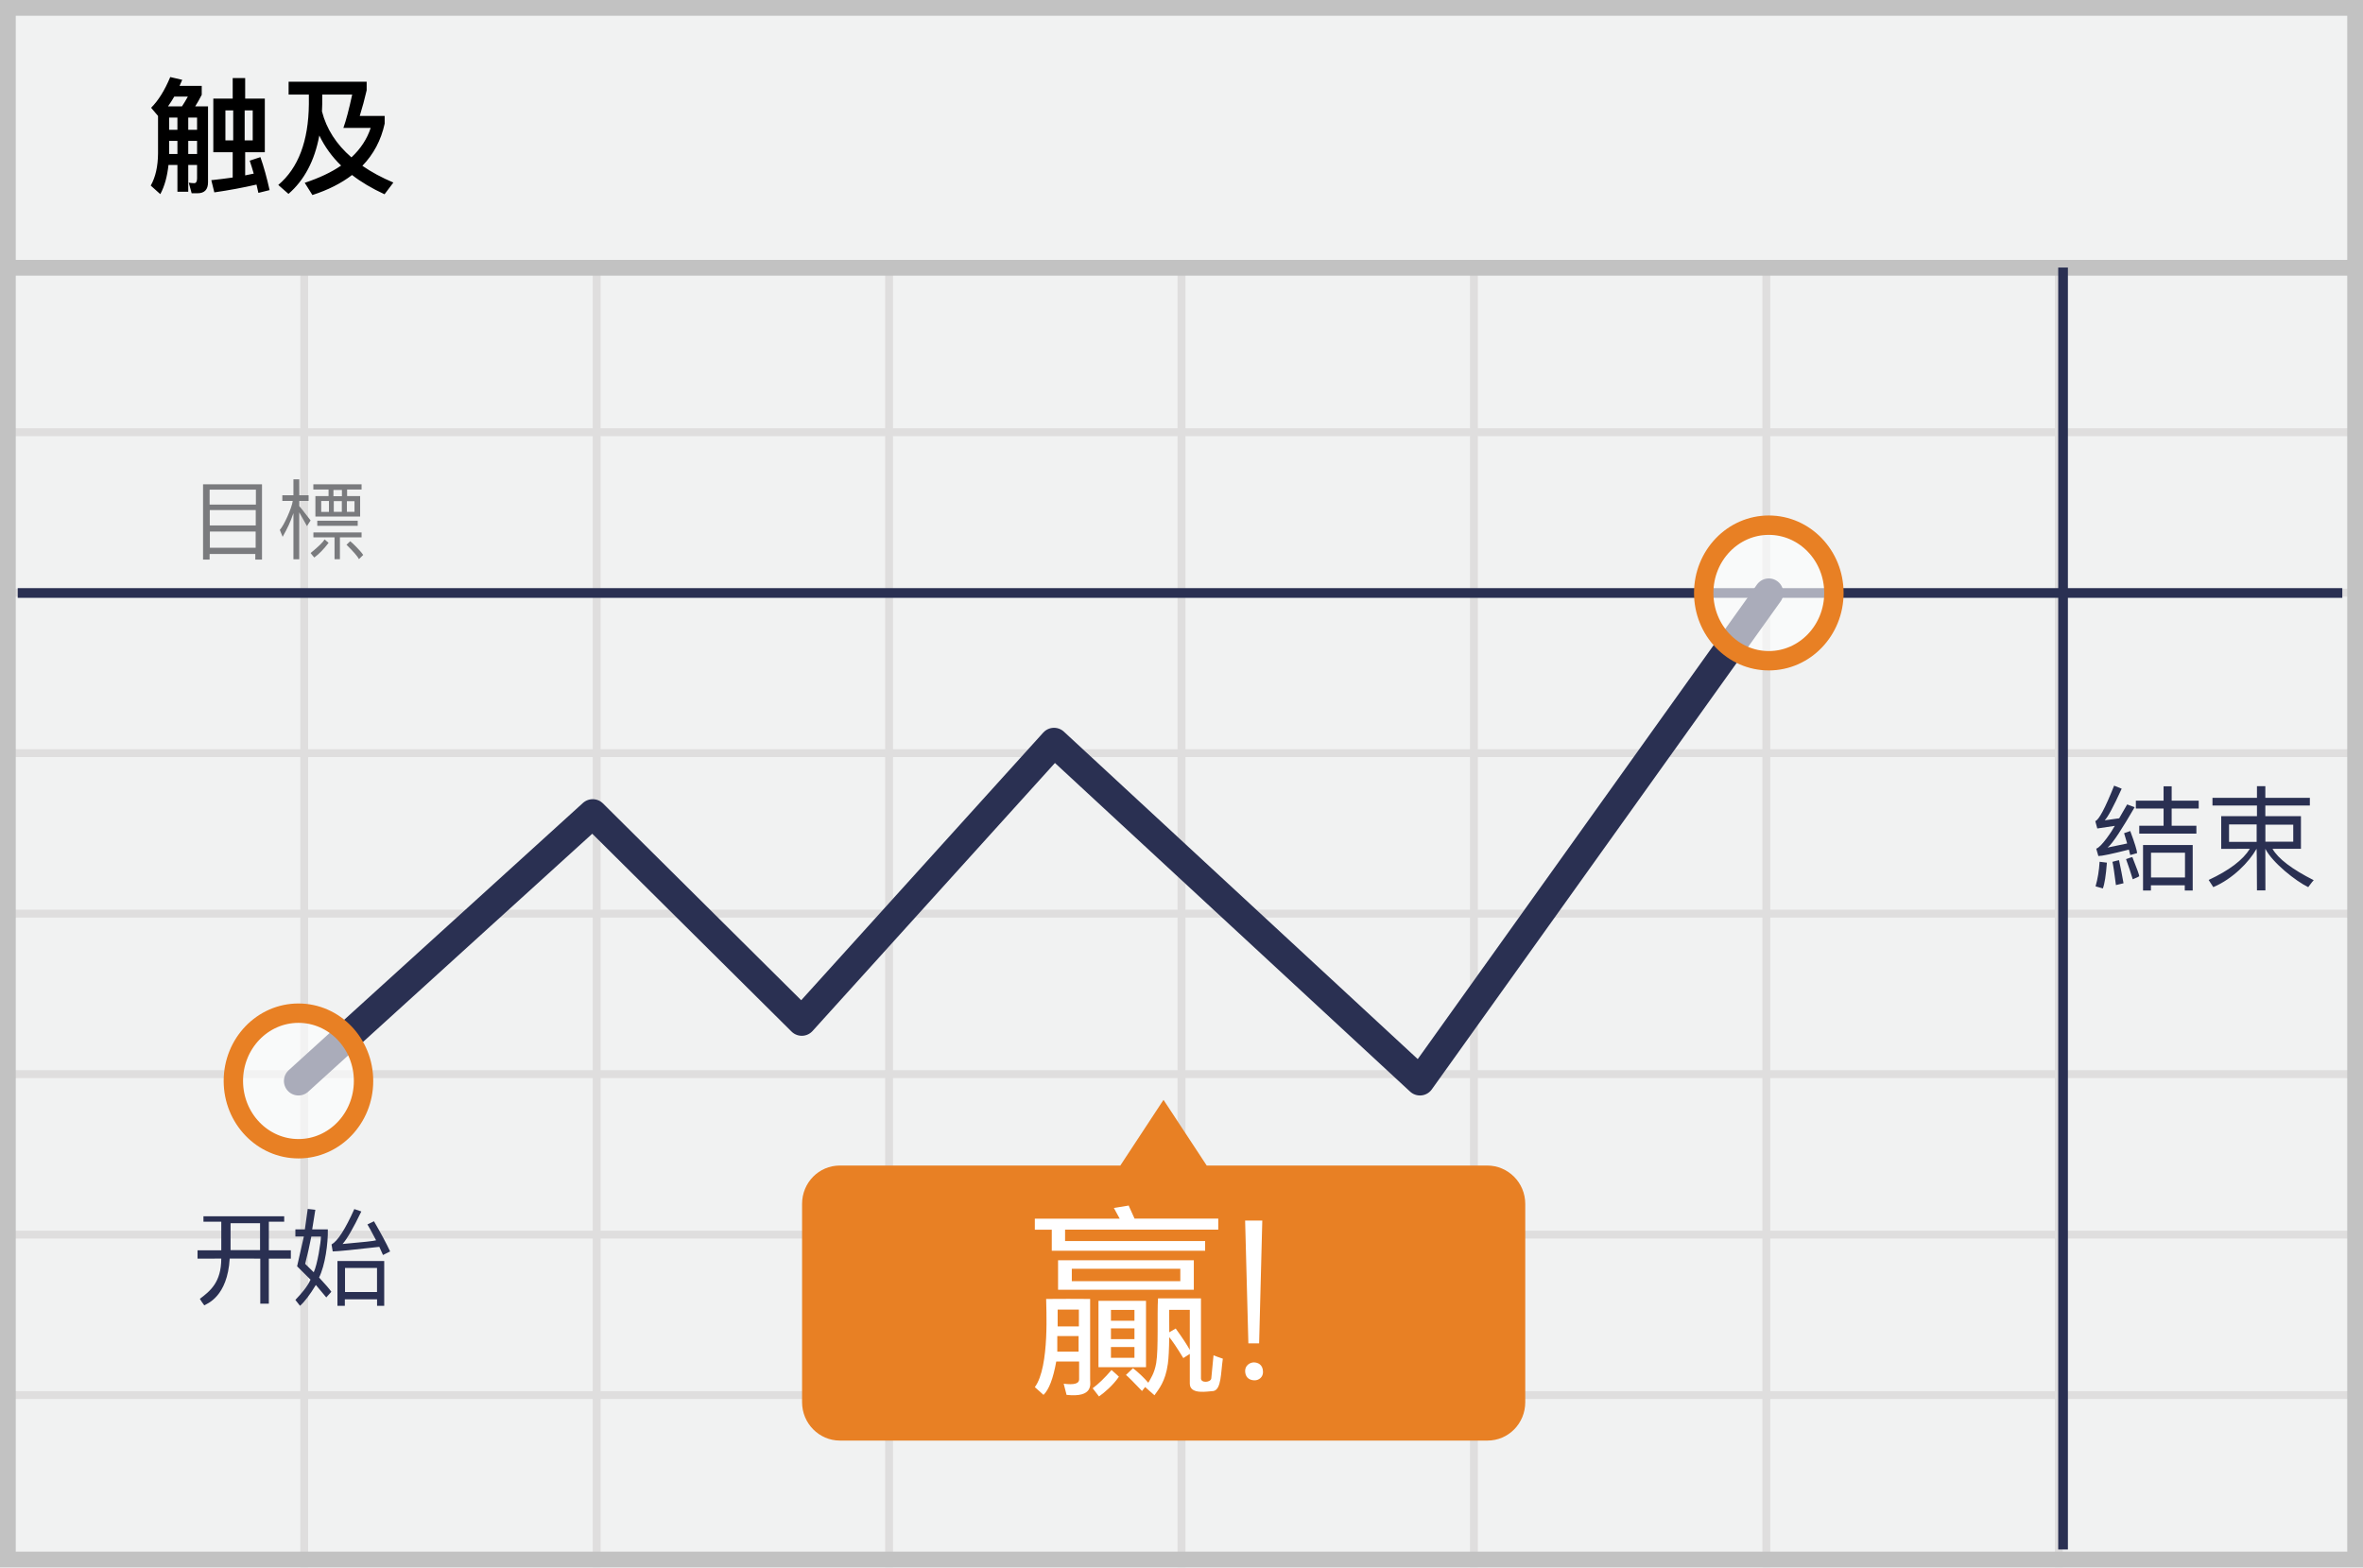
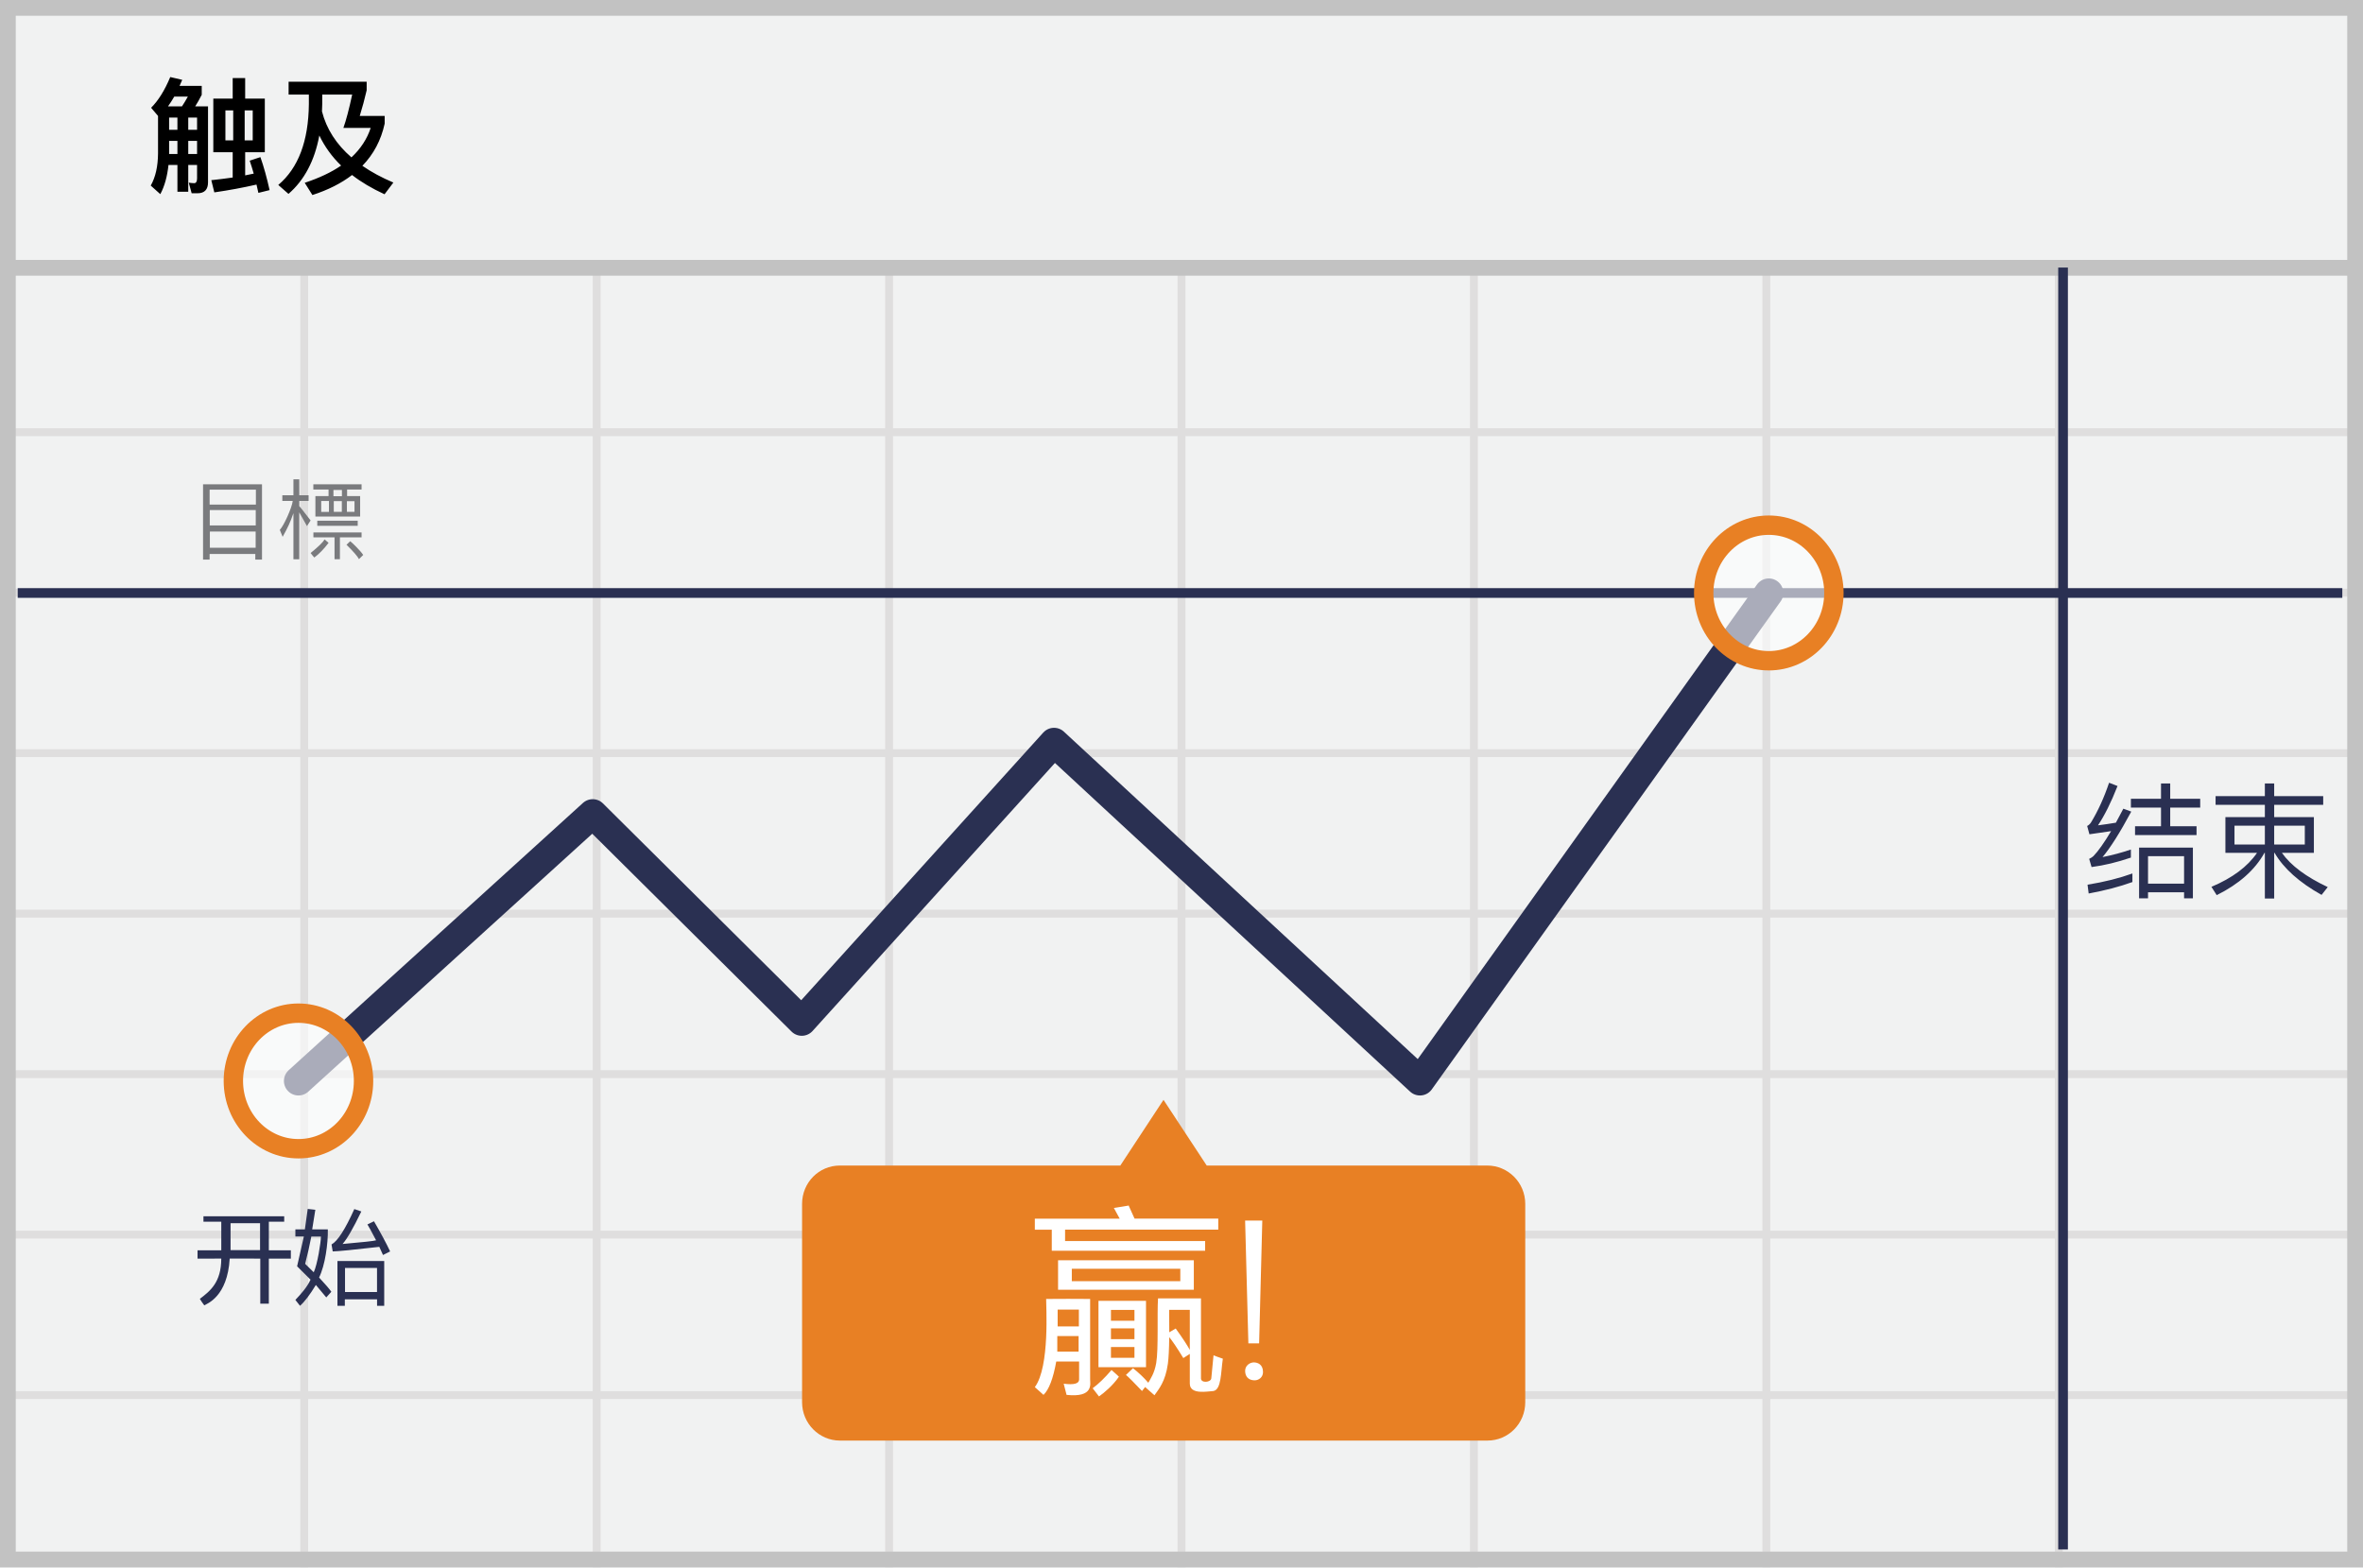
<svg xmlns="http://www.w3.org/2000/svg" width="300" height="199" viewBox="0 0 300 199">
  <g fill="none" fill-rule="evenodd">
-     <path fill="#F1F2F2" d="M0 0h300v199H0z" />
-     <path d="M39.125 55.375V74.75H75.25V55.375H39.125zm0-1H75.25V34h1v20.375h36.125V34h1v20.375H149.5V34h1v20.375h36.125V34h1v20.375h36.125V34h1v20.375h36.125V34h1v20.375H299.5v1h-37.625V74.75H299.5v1h-37.625v19.375H299.5v1h-37.625V115.5H299.5v1h-37.625v19.375H299.5v1h-37.625v19.375H299.5v1h-37.625v19.375H299.5v1h-37.625V199h-1v-21.375H224.75V199h-1v-21.375h-36.125V199h-1v-21.375H150.5V199h-1v-21.375h-36.125V199h-1v-21.375H76.25V199h-1v-21.375H39.125V199h-1v-21.375H1.5v-1h36.625V157.25H1.5v-1h36.625v-19.375H1.5v-1h36.625V116.5H1.5v-1h36.625V96.125H1.5v-1h36.625V75.75H1.5v-1h36.625V55.375H1.5v-1h36.625V34h1v20.375zm221.75 1H224.75V74.75h36.125V55.375zm-37.125 0h-36.125V74.75h36.125V55.375zm-37.125 0H150.5V74.75h36.125V55.375zm-37.125 0h-36.125V74.75H149.5V55.375zm-37.125 0H76.25V74.75h36.125V55.375zM39.125 75.75v19.375H75.25V75.75H39.125zm221.75 0H224.75v19.375h36.125V75.75zm-37.125 0h-36.125v19.375h36.125V75.75zm-37.125 0H150.5v19.375h36.125V75.75zm-37.125 0h-36.125v19.375H149.5V75.75zm-37.125 0H76.25v19.375h36.125V75.75zm-73.25 20.375V115.5H75.25V96.125H39.125zm221.75 0H224.75V115.5h36.125V96.125zm-37.125 0h-36.125V115.5h36.125V96.125zm-37.125 0H150.5V115.5h36.125V96.125zm-37.125 0h-36.125V115.5H149.5V96.125zm-37.125 0H76.25V115.5h36.125V96.125zM39.125 116.5v19.375H75.25V116.5H39.125zm221.75 0H224.75v19.375h36.125V116.5zm-37.125 0h-36.125v19.375h36.125V116.5zm-37.125 0H150.5v19.375h36.125V116.5zm-37.125 0h-36.125v19.375H149.5V116.5zm-37.125 0H76.25v19.375h36.125V116.5zm-73.25 20.375v19.375H75.25v-19.375H39.125zm221.75 0H224.75v19.375h36.125v-19.375zm-37.125 0h-36.125v19.375h36.125v-19.375zm-37.125 0H150.5v19.375h36.125v-19.375zm-37.125 0h-36.125v19.375H149.5v-19.375zm-37.125 0H76.25v19.375h36.125v-19.375zm-73.25 20.375v19.375H75.25V157.25H39.125zm221.75 0H224.75v19.375h36.125V157.25zm-37.125 0h-36.125v19.375h36.125V157.25zm-37.125 0H150.5v19.375h36.125V157.25zm-37.125 0h-36.125v19.375H149.5V157.25zm-37.125 0H76.25v19.375h36.125V157.25z" fill="#DFDEDE" />
+     <path fill="#F1F2F2" fill-rule="nonzero" d="M0 0h300v199H0z" />
+     <path d="M39.125 55.375V74.75H75.25V55.375H39.125zm0-1H75.25V34h1v20.375h36.125V34h1v20.375H149.5V34h1v20.375h36.125V34h1v20.375h36.125V34h1v20.375h36.125V34h1v20.375H299.5v1h-37.625V74.75H299.5v1h-37.625v19.375H299.5v1h-37.625V115.5H299.5v1h-37.625v19.375H299.5v1h-37.625v19.375H299.5v1h-37.625v19.375H299.5v1h-37.625V199h-1v-21.375H224.75V199h-1v-21.375h-36.125V199h-1v-21.375H150.5V199h-1v-21.375h-36.125V199h-1v-21.375H76.25V199h-1v-21.375H39.125V199h-1v-21.375H1.5v-1h36.625V157.25H1.5v-1h36.625v-19.375H1.5v-1h36.625V116.5H1.5v-1h36.625V96.125H1.5v-1h36.625V75.75H1.5v-1h36.625V55.375H1.5v-1h36.625V34h1v20.375zm221.75 1H224.75V74.75h36.125V55.375zm-37.125 0h-36.125V74.75h36.125V55.375zm-37.125 0H150.5V74.75h36.125V55.375zm-37.125 0h-36.125V74.75H149.5V55.375zm-37.125 0H76.25V74.75h36.125V55.375zM39.125 75.75v19.375H75.25V75.75H39.125zm221.75 0H224.75v19.375h36.125V75.75zm-37.125 0h-36.125v19.375h36.125V75.75zm-37.125 0H150.5v19.375h36.125V75.75zm-37.125 0h-36.125v19.375H149.5V75.75zm-37.125 0H76.25v19.375h36.125V75.75zm-73.25 20.375V115.5H75.25V96.125H39.125zm221.75 0H224.75V115.5h36.125V96.125zm-37.125 0h-36.125V115.5h36.125V96.125zm-37.125 0H150.5V115.5h36.125V96.125zm-37.125 0h-36.125V115.5H149.5V96.125zm-37.125 0H76.25V115.5h36.125V96.125zM39.125 116.5v19.375H75.25V116.5H39.125zm221.75 0H224.75v19.375h36.125V116.5zm-37.125 0h-36.125v19.375h36.125V116.5zm-37.125 0H150.5v19.375h36.125V116.5zm-37.125 0h-36.125v19.375H149.5V116.5zm-37.125 0H76.25v19.375h36.125V116.5zm-73.25 20.375v19.375H75.25v-19.375H39.125zm221.75 0H224.75v19.375h36.125v-19.375zm-37.125 0h-36.125v19.375h36.125v-19.375zm-37.125 0H150.5v19.375h36.125v-19.375zm-37.125 0h-36.125v19.375H149.5v-19.375zm-37.125 0H76.25v19.375h36.125v-19.375zm-73.25 20.375v19.375H75.25V157.25H39.125zm221.75 0H224.75v19.375h36.125V157.25zm-37.125 0h-36.125v19.375h36.125V157.25zm-37.125 0H150.5v19.375h36.125V157.25zm-37.125 0h-36.125v19.375H149.5V157.25zm-37.125 0H76.25v19.375h36.125V157.25z" fill="#DFDEDE" fill-rule="nonzero" />
    <path stroke="#C2C2C2" stroke-width="2" d="M1 1h298v197H1z" />
-     <path fill="#C2C2C2" d="M0 33h300v2H0z" />
+     <path fill="#C2C2C2" fill-rule="nonzero" d="M0 33h300v2H0z" />
    <path d="M2.248 75.285h295.125M261.92 33.967v162.757" stroke="#2A3052" stroke-width="1.23" stroke-linejoin="round" />
    <path stroke="#2A3052" stroke-width="3.689" stroke-linecap="round" stroke-linejoin="round" d="M37.891 137.242l37.358-33.93 26.542 26.352 32.026-35.415 46.458 42.993 44.288-61.957" />
    <path d="M188.805 147.98H153.2l-5.484-8.339-5.483 8.34h-35.606c-2.666 0-4.798 2.17-4.798 4.874v25.171c0 2.704 2.17 4.875 4.798 4.875h82.216c2.666 0 4.799-2.17 4.799-4.875v-25.171c0-2.704-2.171-4.874-4.837-4.874z" fill="#E88024" fill-rule="nonzero" />
    <ellipse cx="9.216" cy="8.843" rx="8.264" ry="8.606" opacity=".6" transform="translate(215.348 66.441)" fill="#FFF" fill-rule="nonzero" />
    <ellipse stroke="#E88024" stroke-width="2.46" cx="224.563" cy="75.285" rx="8.264" ry="8.606" />
    <ellipse cx="9.139" cy="9.063" rx="8.264" ry="8.606" opacity=".6" transform="translate(28.752 128.179)" fill="#FFF" fill-rule="nonzero" />
    <ellipse stroke="#E88024" stroke-width="2.46" cx="37.891" cy="137.242" rx="8.264" ry="8.606" />
-     <path d="M27.082 12.516h2.461V9.911h1.583v2.605h2.494v6.81h-2.494v2.941c.368-.08.735-.16 1.087-.224a33.59 33.59 0 0 0-.512-1.646l1.36-.448c.43 1.215.814 2.606 1.166 4.188l-1.423.352c-.08-.384-.16-.735-.24-1.055-1.678.384-3.468.72-5.354.991l-.384-1.55a70.106 70.106 0 0 0 2.717-.336v-3.213h-2.461v-6.81zm5.003 5.307V14.02h-1.023v3.804h1.023zm-2.478 0V14.02h-.99v3.804h.99zm-8.136.064v1.663h1.055v-1.663h-1.055zm-.08 3.053c-.16 1.471-.495 2.702-1.039 3.709l-1.215-1.087c.608-1.071.911-2.43.927-4.076v-4.764l-.879-1.039c.927-.927 1.727-2.222 2.43-3.9l1.519.352-.336.767h2.813v1.135c-.288.56-.56 1.055-.831 1.47h1.63v9.64c0 .926-.447 1.39-1.342 1.39h-.736l-.367-1.343c.256.032.48.064.687.064.24 0 .368-.208.368-.607v-1.71H23.9v3.404h-1.374V20.94h-1.135zm3.629-1.39v-1.663H23.9v1.663h1.12zm0-3.07v-1.55H23.9v1.55h1.12zm-3.693-2.973h1.775c.24-.367.495-.783.75-1.246h-1.726c-.255.447-.527.863-.799 1.246zm1.2 1.423H21.47v1.55h1.055v-1.55zm16.687-2.925h-2.573v-1.63h9.91v1.086a45.488 45.488 0 0 1-.879 3.261h3.165v.975c-.463 2.11-1.406 3.885-2.83 5.355 1.152.8 2.463 1.503 3.933 2.126l-1.119 1.487c-1.598-.735-2.973-1.55-4.124-2.446-1.375 1.055-3.053 1.902-5.035 2.542l-.975-1.55c1.822-.608 3.373-1.328 4.62-2.19A13.241 13.241 0 0 1 40.54 17.2c-.591 3.197-1.902 5.675-3.916 7.417l-1.295-1.135c2.542-2.142 3.836-5.563 3.884-10.262v-1.215zm5.403 7.976c1.167-1.087 1.982-2.334 2.446-3.74h-3.469c.352-.975.72-2.382 1.12-4.236h-3.805v1.215c0 .32-.016.623-.032.927.575 2.238 1.822 4.172 3.74 5.834z" fill="#000" />
-     <g fill="#2A3052">
-       <path d="M268.404 99.75l.96.386c-1.046 2.292-1.765 3.631-2.158 4.015l1.837-.256 1.015-1.76.952.35c-1.513 2.604-2.794 4.635-3.441 5.125l2.489-.52-.389-1.306.781-.274c.578 1.549.866 2.485.866 2.81-.487.13-.775.21-.866.24l-.173-.69c-2.137.544-3.428.816-3.874.816a13.469 13.469 0 0 1-.272-.94c.62-.15 2.012-2.236 2.36-2.893l-2.224.333c-.09-.336-.176-.647-.256-.934.452-.142 1.25-1.643 2.393-4.503zM269.916 109.08c.359-.136.626-.224.8-.265.585 1.456.877 2.268.877 2.437-.048.052-.323.18-.825.385a45.652 45.652 0 0 0-.852-2.558zM269.025 109.211c.068.266.573 2.827.573 2.93l-.965.232c-.201-1.59-.35-2.574-.444-2.952.37-.113.44-.113.836-.21zM266.559 109.413l.927.113c-.122 1.622-.294 2.714-.515 3.278a37.026 37.026 0 0 0-.924-.272c.276-.964.447-2.003.512-3.119zM271.163 101.656v.998h3.52v2.189h-3.089v.995h7.254v-.995h-3.14v-2.189h3.435v-.998h-3.434v-1.82h-1.027v1.82zM277.373 113.066v-.665h-4.297v.665h-1.002v-5.781h6.306v5.781h-1.007zm.028-4.8h-4.314v3.142h4.314v-3.143zM286.538 101.293v-1.475h1.063v1.475h5.652v.98h-5.652v1.353h4.521v4.142h-3.613c.726 1.259 2.47 2.588 5.235 3.986-.055.035-.288.328-.699.88-1.548-.741-4.536-3.09-5.444-4.866l.009 5.282h-1.072c-.008-3.631-.027-5.389-.058-5.273-.945 1.677-3.025 3.813-5.485 4.857l-.591-.91c2.608-1.218 4.351-2.536 5.23-3.956l-3.636.009v-4.151h4.54v-1.352h-5.648v-.981h5.648zm-.04 3.378h-3.504v2.217h3.504v-2.217zm1.109 2.194h3.538V104.7h-3.538v2.164z" />
-     </g>
-     <g opacity=".9" fill="#6D6E71">
+     <path d="M27.082 12.516h2.461V9.911h1.583v2.605h2.494v6.81h-2.494v2.941c.368-.08.735-.16 1.087-.224a33.59 33.59 0 0 0-.512-1.646l1.36-.448c.43 1.215.814 2.606 1.166 4.188l-1.423.352c-.08-.384-.16-.735-.24-1.055-1.678.384-3.468.72-5.354.991l-.384-1.55a70.106 70.106 0 0 0 2.717-.336v-3.213h-2.461v-6.81zm5.003 5.307V14.02h-1.023v3.804h1.023zm-2.478 0V14.02h-.99v3.804h.99zm-8.136.064v1.663h1.055v-1.663h-1.055zm-.08 3.053c-.16 1.471-.495 2.702-1.039 3.709l-1.215-1.087c.608-1.071.911-2.43.927-4.076v-4.764l-.879-1.039c.927-.927 1.727-2.222 2.43-3.9l1.519.352-.336.767h2.813v1.135c-.288.56-.56 1.055-.831 1.47h1.63v9.64c0 .926-.447 1.39-1.342 1.39h-.736l-.367-1.343c.256.032.48.064.687.064.24 0 .368-.208.368-.607v-1.71H23.9v3.404h-1.374V20.94h-1.135zm3.629-1.39v-1.663H23.9v1.663h1.12zm0-3.07v-1.55H23.9v1.55h1.12zm-3.693-2.973h1.775c.24-.367.495-.783.75-1.246h-1.726c-.255.447-.527.863-.799 1.246zm1.2 1.423H21.47v1.55h1.055v-1.55zm16.687-2.925h-2.573v-1.63h9.91v1.086a45.488 45.488 0 0 1-.879 3.261h3.165v.975c-.463 2.11-1.406 3.885-2.83 5.355 1.152.8 2.463 1.503 3.933 2.126l-1.119 1.487c-1.598-.735-2.973-1.55-4.124-2.446-1.375 1.055-3.053 1.902-5.035 2.542l-.975-1.55c1.822-.608 3.373-1.328 4.62-2.19A13.241 13.241 0 0 1 40.54 17.2c-.591 3.197-1.902 5.675-3.916 7.417l-1.295-1.135c2.542-2.142 3.836-5.563 3.884-10.262v-1.215zm5.403 7.976c1.167-1.087 1.982-2.334 2.446-3.74h-3.469c.352-.975.72-2.382 1.12-4.236h-3.805v1.215c0 .32-.016.623-.032.927.575 2.238 1.822 4.172 3.74 5.834z" fill="#000" fill-rule="nonzero" />
+     <g opacity=".9" fill="#6D6E71" fill-rule="nonzero">
      <path d="M37.253 71.006h.74V65.05l.977 1.745.463-.718c-.87-1.132-1.35-1.74-1.44-1.828l.007-.646h1.179v-.72H38l-.008-2.03h-.739v2.03h-1.408v.72h1.318c-.08.805-1.106 3.113-1.64 3.674.011.003.13.296.36.88.619-1.11.948-1.775 1.37-3.004v5.853zM25.778 71.05v-9.562h7.485v9.562h-.85v-.711h-5.8v.71h-.835zm6.71-8.885h-5.874v1.9h5.874v-1.9zm-.02 2.593h-5.835v1.956h5.836v-1.956zm-.01 2.726h-5.813v2.062h5.812v-2.062zM39.78 61.488h6.125v.668h-1.838v.83h1.655v2.602h-5.68v-2.602h1.67v-.83h-1.931v-.668zm3.63.72h-1.076V63h1.077v-.793zm.633 1.423v1.353h.963V63.63h-.963zm-.645-.008h-1.021v1.358h1.021v-1.358zm-1.637-.018h-.98v1.389h.98v-1.389zM45.414 66.112v.646h-5.133v-.646zM45.905 67.603v.618h-2.75V71h-.683v-2.78H39.79v-.618z" />
      <path d="M43.99 69.163c.233-.233.39-.382.473-.447.289.22 1.286 1.193 1.65 1.742-.125.134-.305.311-.54.53-.179-.353-.707-.962-1.583-1.825zM41.21 68.49c.243.206.411.35.507.43-.602.797-1.207 1.419-1.814 1.865a7.677 7.677 0 0 1-.47-.571c.959-.776 1.551-1.35 1.778-1.724z" />
    </g>
-     <g fill="#2A3052">
+     <g fill="#2A3052" fill-rule="nonzero">
      <path d="M39.067 153.491l.966.109-.398 2.486c.128.01.79.01 1.986 0 .034 1.825-.343 4.55-1.11 6.115.824.886 1.343 1.489 1.556 1.807l-.644.717-1.322-1.58c-.771 1.266-1.442 2.147-2.013 2.645-.095-.137-.29-.386-.587-.747.746-.797 1.484-1.613 1.923-2.571l-1.704-1.698.857-3.783H37.5v-.905h1.205l.361-2.595zm1.678 3.506h-1.22a54.078 54.078 0 0 1-.785 3.465c.454.44.817.798 1.092 1.072.466-.995.913-3.828.913-4.537zM44.983 153.508l.89.305c-1.023 2.12-1.816 3.497-2.381 4.128 2.577-.224 3.995-.38 4.255-.468-.63-1.198-.997-1.868-1.1-2.012l.832-.403c.896 1.543 1.58 2.819 2.05 3.828l-.904.455-.47-1.037c-3.257.375-5.229.57-5.914.582-.051-.335-.101-.63-.15-.884.772-.425 1.736-1.922 2.892-4.494zM47.871 165.79v-.82h-4.09v.82h-.94v-5.685h5.938v5.685h-.908zm-.006-4.81h-4.062v3.062h4.062v-3.062zM25.83 155.111v-.685h10.252v.685h-1.95v3.632h2.794v1.055h-2.795v5.722h-1.087v-5.722l-3.88-.009c-.29 4.885-2.901 5.73-3.227 5.945-.231-.3-.42-.576-.565-.825 1.273-.976 2.72-2.065 2.72-5.12-1.087.006-2.302.03-3.014.009v-1.055h3.015v-3.632H25.83zm7.186.192h-3.745v3.417h3.745v-3.417z" />
    </g>
-     <g fill="#FFF">
+     <g fill="#FFF" fill-rule="nonzero">
      <path d="M158.49 170.558h1.365l.402-15.59h-2.18zM158.084 174.204c.085.835.703 1.048 1.207 1.048.504 0 1.058-.378 1.058-1.048 0-.993-.702-1.228-1.173-1.228-.47 0-1.178.392-1.092 1.228z" />
      <g>
        <path d="M141.114 173.944c.37.315.683.598.941.848-.752 1.105-1.906 2.074-2.53 2.506-.384-.495-.652-.842-.804-1.04.743-.545 1.54-1.316 2.393-2.314zM145.494 165.16v8.425h-6.035v-8.424h6.035zm-1.467 5.864h-2.984v1.372h2.984v-1.372zm0-2.372h-2.984v1.372h2.984v-1.372zm0-2.338h-2.984v1.372h2.984v-1.372zM154.668 156.123v-1.4h-10.627c-.645-1.415-.89-1.97-.736-1.662l-1.89.31.739 1.353H131.38v1.4h2.151v2.678h19.47v-1.235H135.22v-1.444h19.448zM134.329 160.01h17.235v3.742h-17.235v-3.741zm1.745 1.074v1.584h13.775v-1.584h-13.775zM132.816 164.92a299.12 299.12 0 0 1 5.585 0v10.228c0 .541.467 2.326-2.992 1.952l-.367-1.419c1.306.17 1.959-.008 1.959-.533v-2.282h-2.903c-.39 2.166-.929 3.577-1.618 4.234a38.446 38.446 0 0 1-1.1-.985c1.928-2.606 1.417-10.36 1.436-11.196zm1.415 4.712v1.974h2.705v-1.974h-2.705zm2.741-3.356h-2.695v2.128h2.695v-2.128z" />
        <path d="M151.054 171.896l-.823.53c-.805-1.312-1.4-2.197-1.788-2.654-.02 1.558-.077 2.685-.173 3.38-.312 2.255-1.147 3.209-1.705 3.999l-1.184-1.05-.394.507c-1.039-1.098-1.719-1.777-2.04-2.04.341-.322.64-.606.895-.854a13.896 13.896 0 0 1 1.942 1.845c.258-.468.78-1.173 1.007-2.51.303-1.786.097-6.314.23-8.204 2.342-.008 4.16-.008 5.451 0v10.117c-.062.693 1.315.572 1.315 0l.279-2.884c.234.098.628.24 1.182.427-.26 1.762-.182 3.9-1.182 4.103-.71.034-3.012.52-3.012-.94v-3.772zm0-.454v-5.14h-2.621c.015 1.06.02 2.011.015 2.852l.818-.48c.896 1.25 1.491 2.156 1.787 2.717l.001.05z" />
      </g>
    </g>
+     <path d="M270.724 110.9v1.088c-1.632.592-3.472 1.072-5.552 1.456l-.144-1.12c2.176-.352 4.064-.832 5.696-1.424zm-2.96-11.52l1.072.416c-.816 2.08-1.648 3.744-2.48 4.992a59.982 59.982 0 0 0 2.272-.336c.304-.576.624-1.168.944-1.776l1.008.368c-1.456 2.704-2.672 4.624-3.648 5.776 1.216-.24 2.416-.56 3.6-.96v1.024c-1.728.592-3.392.992-4.992 1.2l-.304-1.04c.208-.096.384-.208.528-.336.608-.624 1.36-1.68 2.256-3.184-.912.144-1.824.272-2.752.4l-.288-1.056c.176-.08.336-.224.48-.432.896-1.472 1.664-3.152 2.304-5.056zm2.768 2.032h3.824v-1.936h1.168v1.936h3.808v1.12h-3.808v2.368h3.344v1.12h-7.808v-1.12h3.296v-2.368h-3.824v-1.12zm7.872 6.208v6.432h-1.12v-.768h-4.576v.768h-1.136v-6.432h6.832zm-5.696 4.576h4.576v-3.488h-4.576v3.488zm8.576-11.12h6.256v-1.6h1.184v1.6h6.224v1.104h-6.224v1.568h5.04v4.528H289.7c1.152 1.632 3.104 3.072 5.824 4.352l-.784.992c-2.832-1.584-4.816-3.36-5.968-5.344h-.048v5.808h-1.184v-5.808h-.048c-1.216 2.176-3.232 3.968-6.064 5.376l-.672-1.056c2.656-1.12 4.592-2.56 5.792-4.32h-4.016v-4.528h5.008v-1.568h-6.256v-1.104zm11.328 6.144v-2.384h-3.888v2.384h3.888zm-5.072 0v-2.384h-3.856v2.384h3.856z" fill="#2A3052" />
  </g>
</svg>
